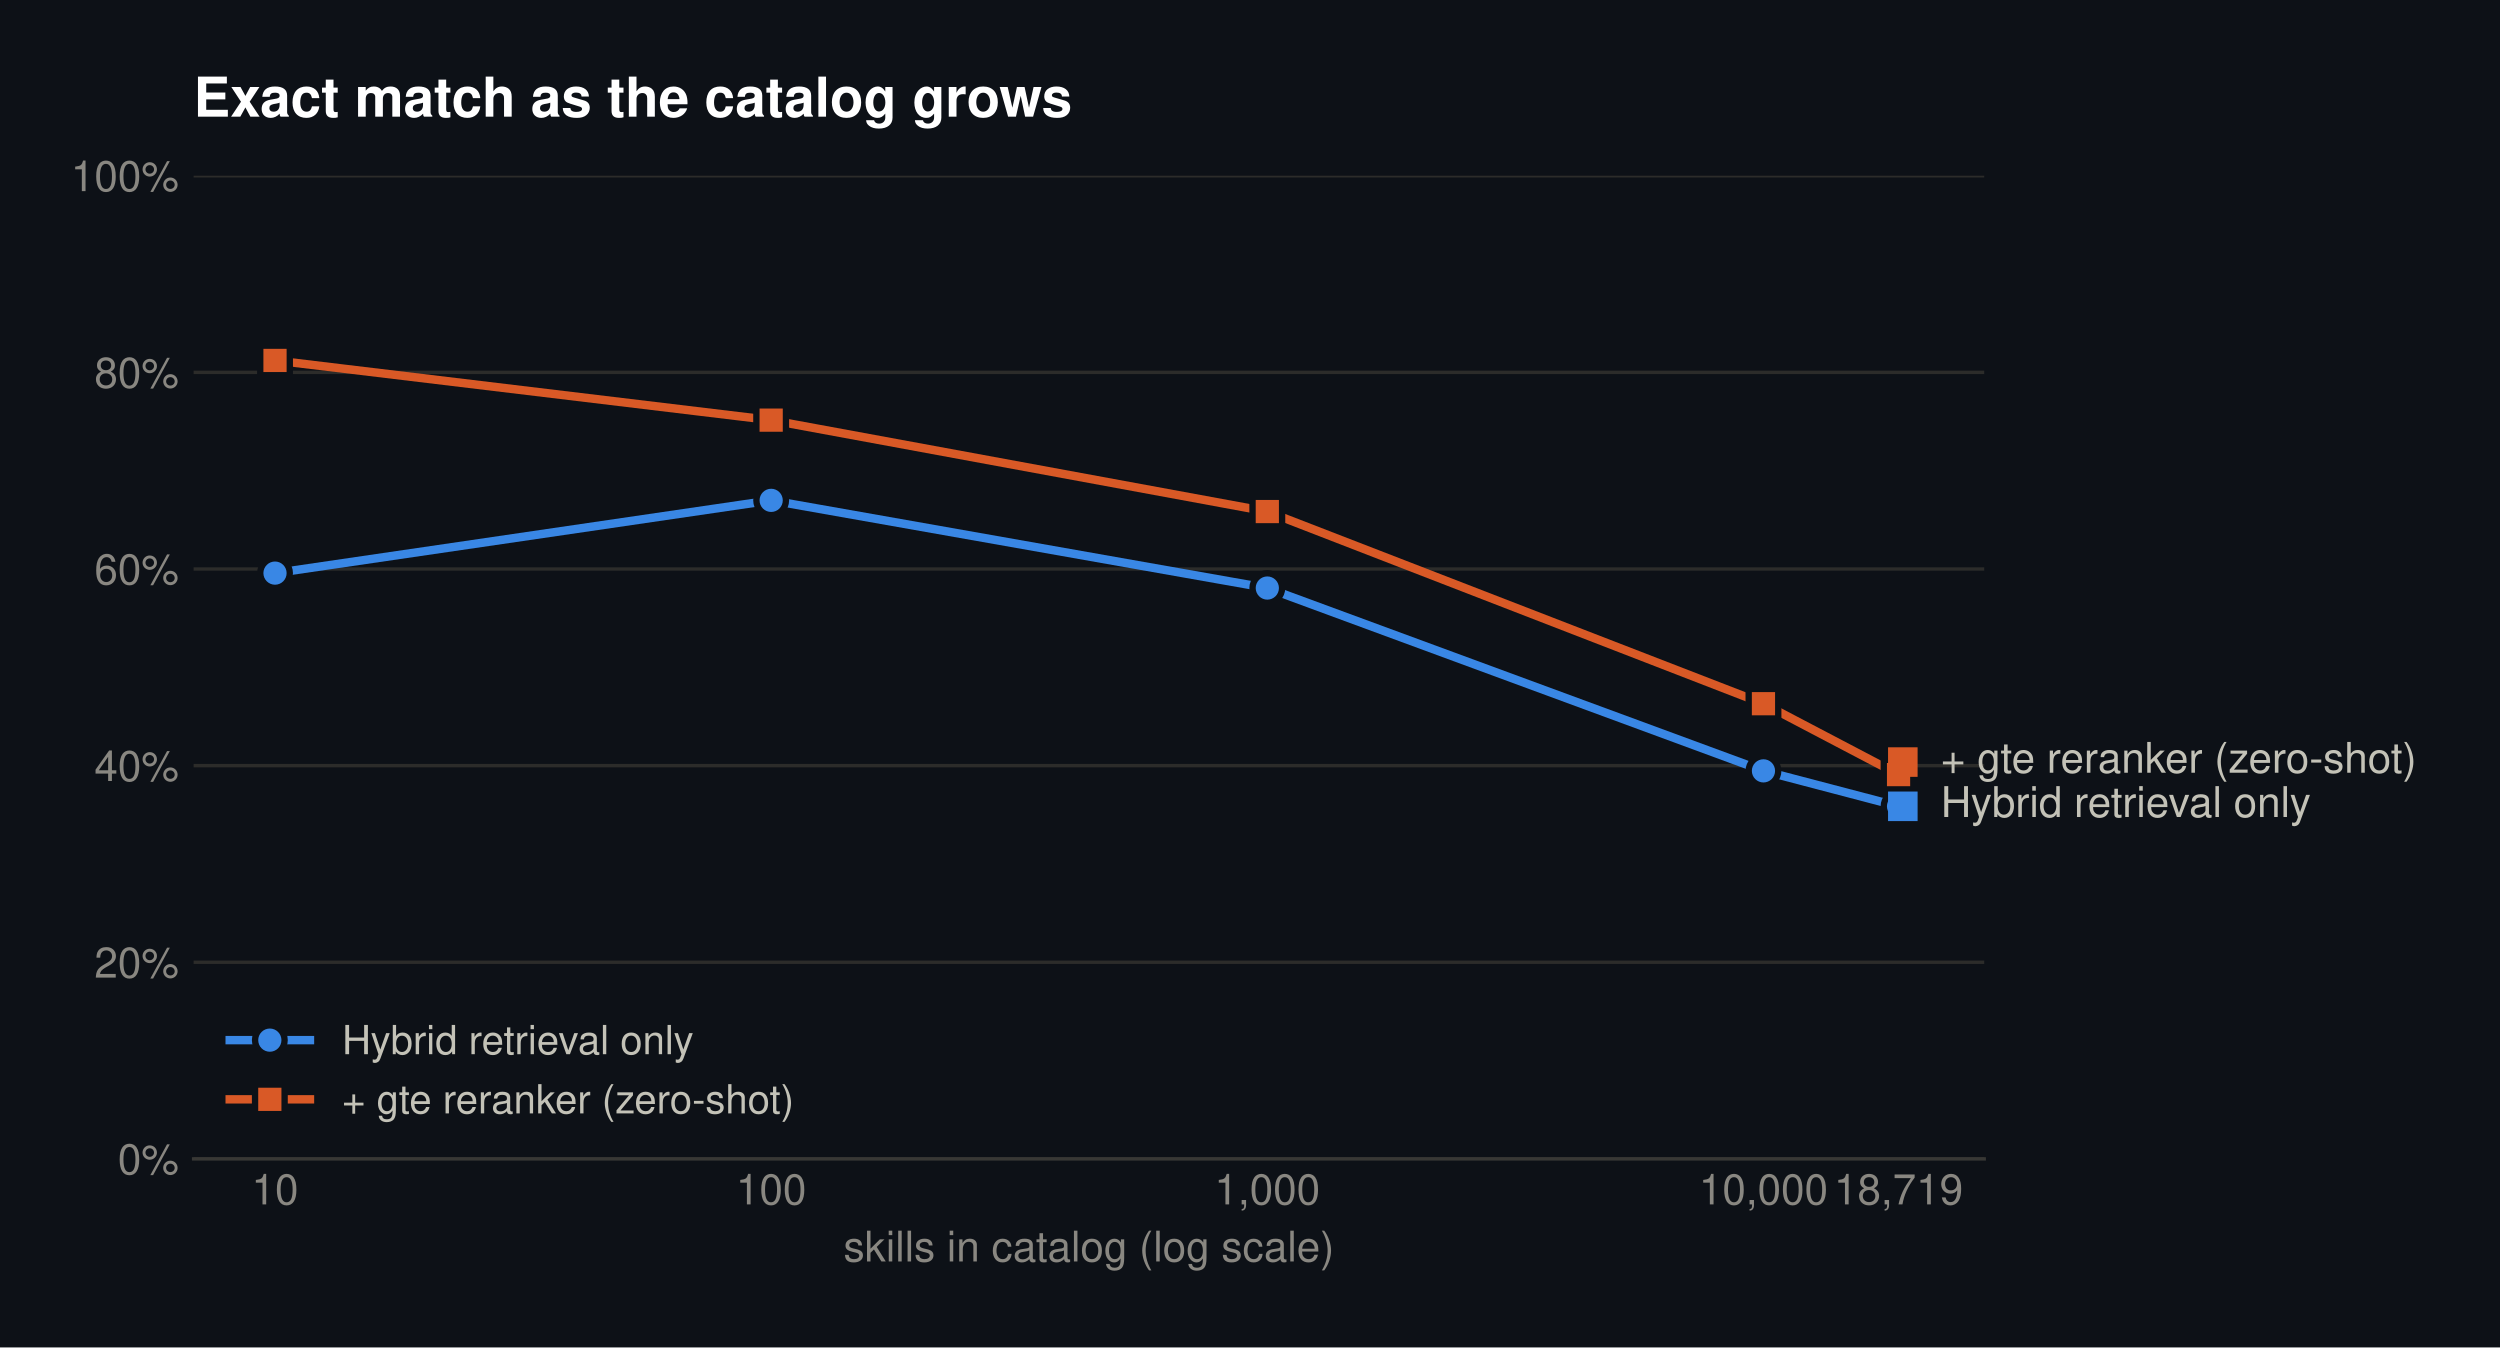
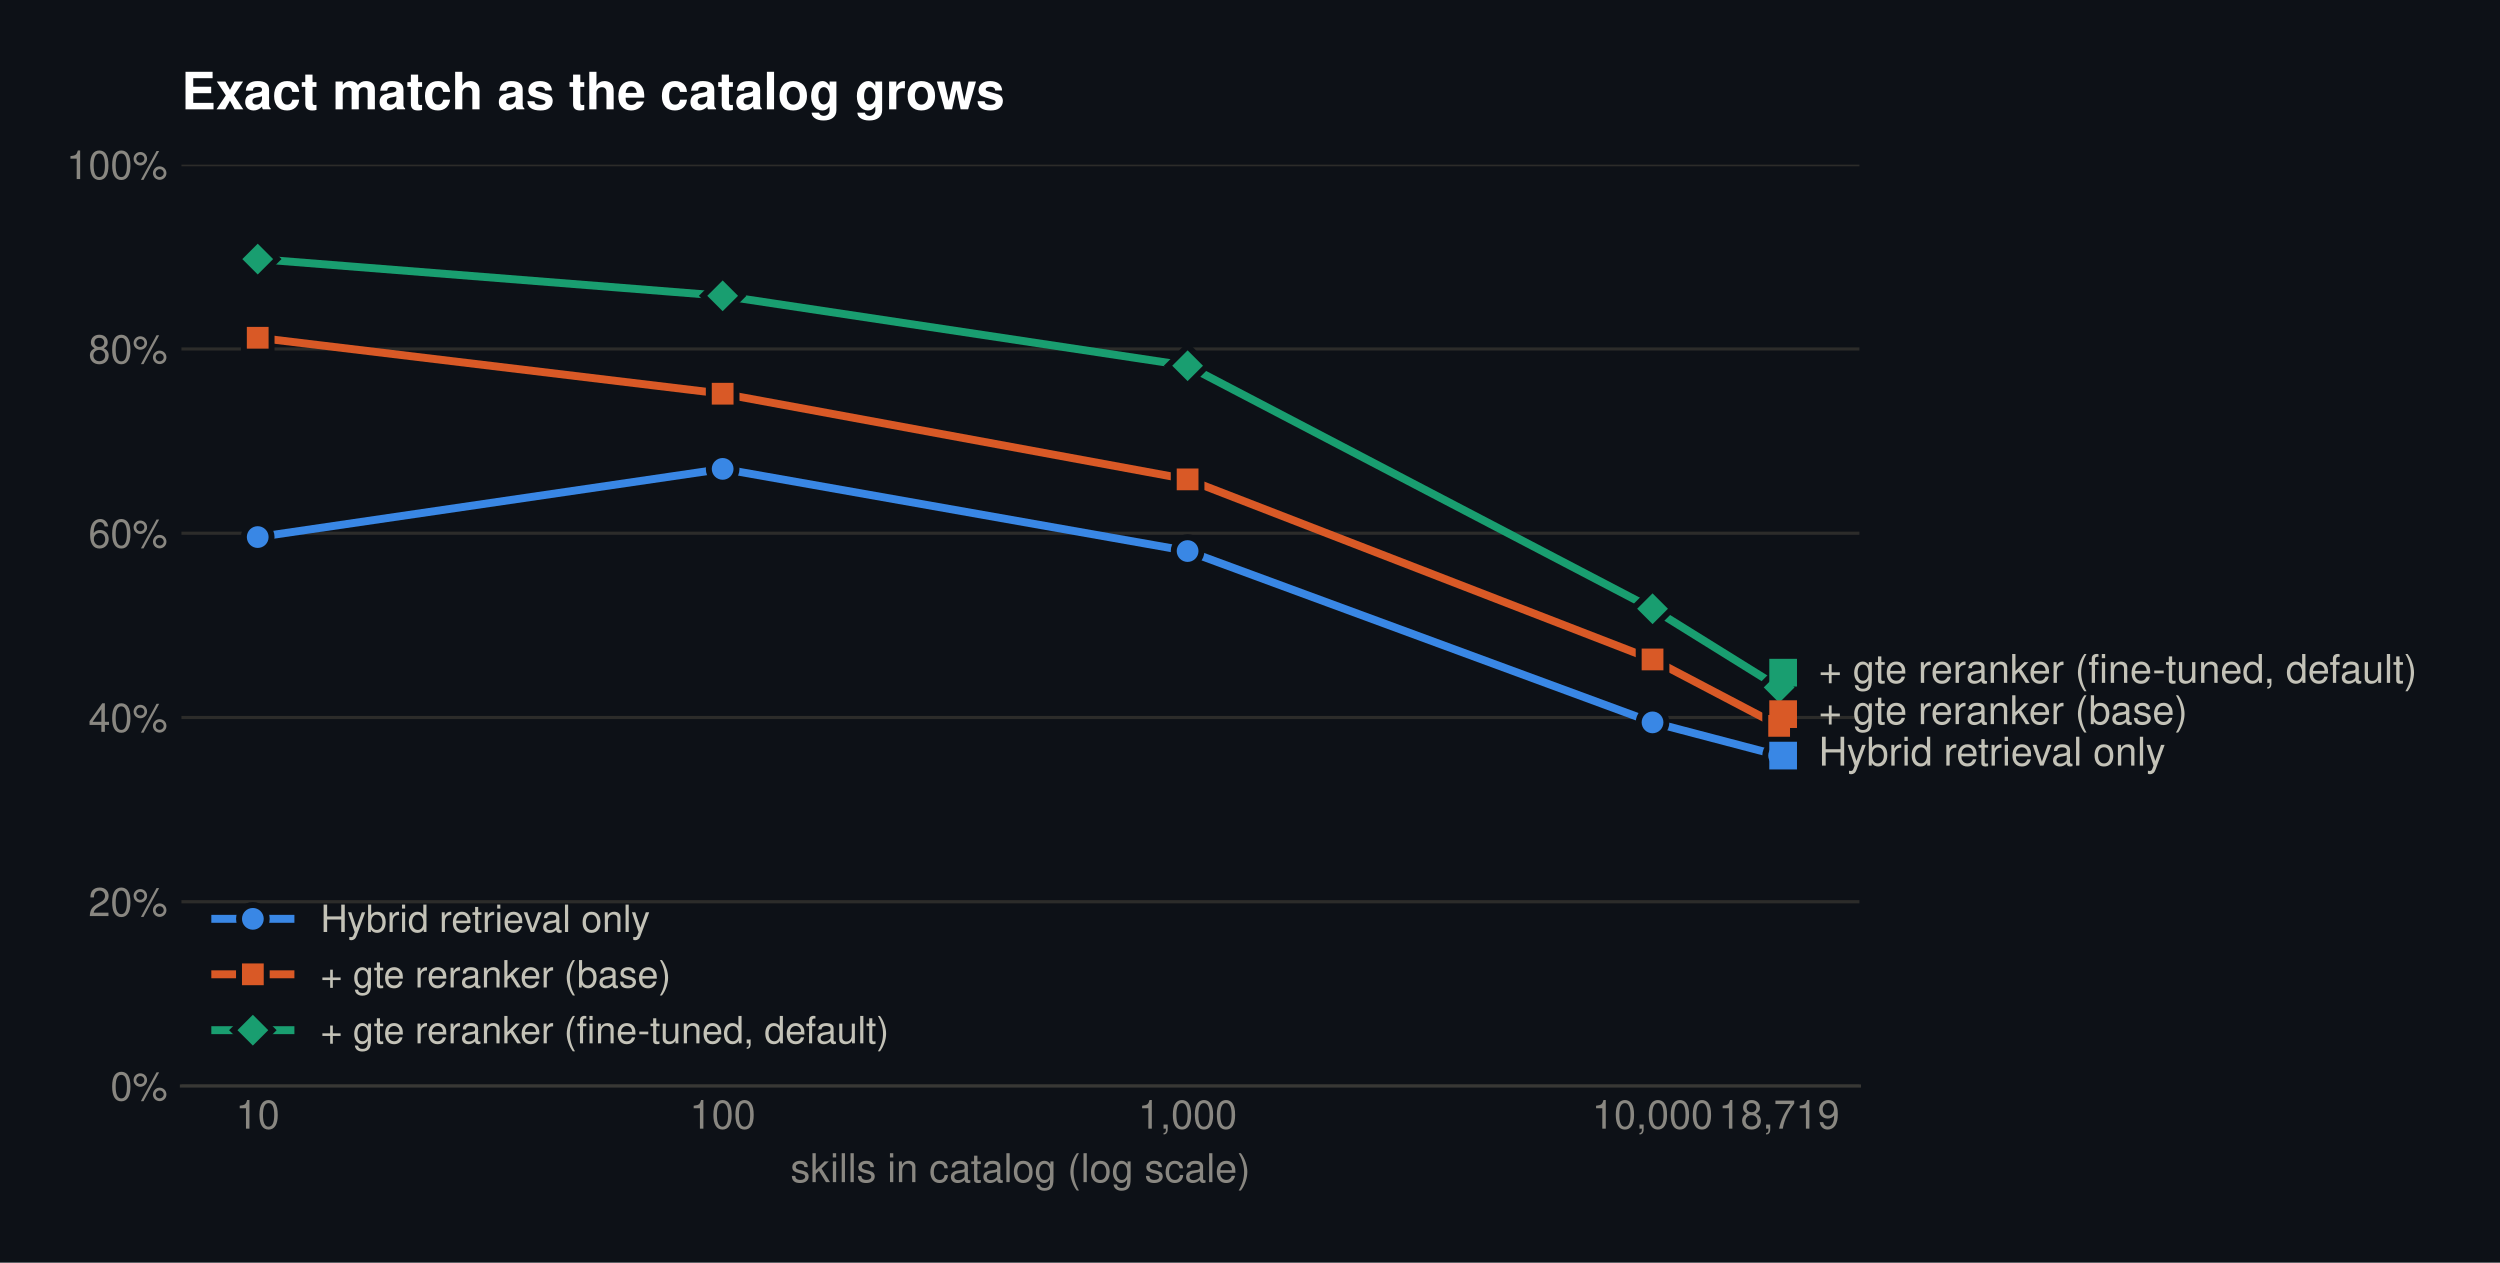
- <svg xmlns="http://www.w3.org/2000/svg" xmlns:xlink="http://www.w3.org/1999/xlink" width="592.093pt" height="319.113pt" viewBox="0 0 592.093 319.113" version="1.1">
+ <svg xmlns="http://www.w3.org/2000/svg" xmlns:xlink="http://www.w3.org/1999/xlink" width="631.835pt" height="319.113pt" viewBox="0 0 631.835 319.113" version="1.1">
  <defs>
    <style type="text/css">*{stroke-linejoin: round; stroke-linecap: butt}</style>
  </defs>
  <g id="figure_1">
    <g id="patch_1">
-       <path d="M 0 319.113  L 592.093 319.113  L 592.093 0  L 0 0  z " style="fill: #0d1117" />
+       <path d="M 0 319.113  L 631.835 319.113  L 631.835 0  L 0 0  z " style="fill: #0d1117" />
    </g>
    <g id="axes_1">
      <g id="patch_2">
        <path d="M 45.856 274.472  L 469.936 274.472  L 469.936 41.624  L 45.856 41.624  z " style="fill: #0d1117" />
      </g>
      <g id="matplotlib.axis_1">
        <g id="xtick_1">
          <g id="line2d_1" />
          <g id="text_1">
            <text style="font-size: 10px; font-family: 'Segoe UI', 'Helvetica', 'Arial', 'DejaVu Sans'; text-anchor: middle; fill: #898781" x="65.133" y="285.252" transform="rotate(-0 65.13261 285.2523)">10</text>
          </g>
        </g>
        <g id="xtick_2">
          <g id="line2d_2" />
          <g id="text_2">
            <text style="font-size: 10px; font-family: 'Segoe UI', 'Helvetica', 'Arial', 'DejaVu Sans'; text-anchor: middle; fill: #898781" x="182.64" y="285.252" transform="rotate(-0 182.6398 285.2523)">100</text>
          </g>
        </g>
        <g id="xtick_3">
          <g id="line2d_3" />
          <g id="text_3">
            <text style="font-size: 10px; font-family: 'Segoe UI', 'Helvetica', 'Arial', 'DejaVu Sans'; text-anchor: middle; fill: #898781" x="300.147" y="285.252" transform="rotate(-0 300.147 285.2523)">1,000</text>
          </g>
        </g>
        <g id="xtick_4">
          <g id="line2d_4" />
          <g id="text_4">
            <text style="font-size: 10px; font-family: 'Segoe UI', 'Helvetica', 'Arial', 'DejaVu Sans'; text-anchor: middle; fill: #898781" x="417.654" y="285.252" transform="rotate(-0 417.6541 285.2523)">10,000</text>
          </g>
        </g>
        <g id="xtick_5">
          <g id="line2d_5" />
          <g id="text_5">
            <text style="font-size: 10px; font-family: 'Segoe UI', 'Helvetica', 'Arial', 'DejaVu Sans'; text-anchor: middle; fill: #898781" x="449.649" y="285.252" transform="rotate(-0 449.6493 285.2523)">18,719</text>
          </g>
        </g>
        <g id="text_6">
          <text style="font-size: 10px; font-family: 'Segoe UI', 'Helvetica', 'Arial', 'DejaVu Sans'; text-anchor: middle; fill: #898781" x="257.896" y="298.76" transform="rotate(-0 257.8963 298.76)">skills in catalog (log scale)</text>
        </g>
      </g>
      <g id="matplotlib.axis_2">
        <g id="ytick_1">
          <g id="line2d_6">
-             <path d="M 45.856 274.472  L 469.936 274.472  " clip-path="url(#p7b8f7ba943)" style="fill: none; stroke: #2c2c2a; stroke-width: 0.8; stroke-linecap: square" />
+             <path d="M 45.856 274.472  L 469.936 274.472  " clip-path="url(#pb6c0f81f18)" style="fill: none; stroke: #2c2c2a; stroke-width: 0.8; stroke-linecap: square" />
          </g>
          <g id="line2d_7" />
          <g id="text_7">
            <text style="font-size: 10px; font-family: 'Segoe UI', 'Helvetica', 'Arial', 'DejaVu Sans'; text-anchor: end; fill: #898781" x="42.356" y="278.112" transform="rotate(-0 42.35625 278.1122)">0%</text>
          </g>
        </g>
        <g id="ytick_2">
          <g id="line2d_8">
-             <path d="M 45.856 227.902  L 469.936 227.902  " clip-path="url(#p7b8f7ba943)" style="fill: none; stroke: #2c2c2a; stroke-width: 0.8; stroke-linecap: square" />
+             <path d="M 45.856 227.902  L 469.936 227.902  " clip-path="url(#pb6c0f81f18)" style="fill: none; stroke: #2c2c2a; stroke-width: 0.8; stroke-linecap: square" />
          </g>
          <g id="line2d_9" />
          <g id="text_8">
            <text style="font-size: 10px; font-family: 'Segoe UI', 'Helvetica', 'Arial', 'DejaVu Sans'; text-anchor: end; fill: #898781" x="42.356" y="231.543" transform="rotate(-0 42.35625 231.5426)">20%</text>
          </g>
        </g>
        <g id="ytick_3">
          <g id="line2d_10">
-             <path d="M 45.856 181.333  L 469.936 181.333  " clip-path="url(#p7b8f7ba943)" style="fill: none; stroke: #2c2c2a; stroke-width: 0.8; stroke-linecap: square" />
+             <path d="M 45.856 181.333  L 469.936 181.333  " clip-path="url(#pb6c0f81f18)" style="fill: none; stroke: #2c2c2a; stroke-width: 0.8; stroke-linecap: square" />
          </g>
          <g id="line2d_11" />
          <g id="text_9">
            <text style="font-size: 10px; font-family: 'Segoe UI', 'Helvetica', 'Arial', 'DejaVu Sans'; text-anchor: end; fill: #898781" x="42.356" y="184.973" transform="rotate(-0 42.35625 184.973)">40%</text>
          </g>
        </g>
        <g id="ytick_4">
          <g id="line2d_12">
-             <path d="M 45.856 134.763  L 469.936 134.763  " clip-path="url(#p7b8f7ba943)" style="fill: none; stroke: #2c2c2a; stroke-width: 0.8; stroke-linecap: square" />
+             <path d="M 45.856 134.763  L 469.936 134.763  " clip-path="url(#pb6c0f81f18)" style="fill: none; stroke: #2c2c2a; stroke-width: 0.8; stroke-linecap: square" />
          </g>
          <g id="line2d_13" />
          <g id="text_10">
            <text style="font-size: 10px; font-family: 'Segoe UI', 'Helvetica', 'Arial', 'DejaVu Sans'; text-anchor: end; fill: #898781" x="42.356" y="138.403" transform="rotate(-0 42.35625 138.4034)">60%</text>
          </g>
        </g>
        <g id="ytick_5">
          <g id="line2d_14">
-             <path d="M 45.856 88.194  L 469.936 88.194  " clip-path="url(#p7b8f7ba943)" style="fill: none; stroke: #2c2c2a; stroke-width: 0.8; stroke-linecap: square" />
+             <path d="M 45.856 88.194  L 469.936 88.194  " clip-path="url(#pb6c0f81f18)" style="fill: none; stroke: #2c2c2a; stroke-width: 0.8; stroke-linecap: square" />
          </g>
          <g id="line2d_15" />
          <g id="text_11">
            <text style="font-size: 10px; font-family: 'Segoe UI', 'Helvetica', 'Arial', 'DejaVu Sans'; text-anchor: end; fill: #898781" x="42.356" y="91.834" transform="rotate(-0 42.35625 91.8338)">80%</text>
          </g>
        </g>
        <g id="ytick_6">
          <g id="line2d_16">
-             <path d="M 45.856 41.624  L 469.936 41.624  " clip-path="url(#p7b8f7ba943)" style="fill: none; stroke: #2c2c2a; stroke-width: 0.8; stroke-linecap: square" />
+             <path d="M 45.856 41.624  L 469.936 41.624  " clip-path="url(#pb6c0f81f18)" style="fill: none; stroke: #2c2c2a; stroke-width: 0.8; stroke-linecap: square" />
          </g>
          <g id="line2d_17" />
          <g id="text_12">
            <text style="font-size: 10px; font-family: 'Segoe UI', 'Helvetica', 'Arial', 'DejaVu Sans'; text-anchor: end; fill: #898781" x="42.356" y="45.264" transform="rotate(-0 42.35625 45.2642)">100%</text>
          </g>
        </g>
      </g>
      <g id="line2d_18">
-         <path d="M 65.133 135.735  L 182.64 118.504  L 300.147 139.27  L 417.654 182.57  L 449.649 190.965  " clip-path="url(#p7b8f7ba943)" style="fill: none; stroke: #3987e5; stroke-width: 2; stroke-linecap: square" />
-         <defs>
-           <path id="mb335d93422" d="M 0 3.5  C 0.928 3.5 1.819 3.131 2.475 2.475  C 3.131 1.819 3.5 0.928 3.5 0  C 3.5 -0.928 3.131 -1.819 2.475 -2.475  C 1.819 -3.131 0.928 -3.5 0 -3.5  C -0.928 -3.5 -1.819 -3.131 -2.475 -2.475  C -3.131 -1.819 -3.5 -0.928 -3.5 0  C -3.5 0.928 -3.131 1.819 -2.475 2.475  C -1.819 3.131 -0.928 3.5 0 3.5  z " style="stroke: #0d1117; stroke-width: 1.5" />
-         </defs>
-         <g clip-path="url(#p7b8f7ba943)">
-           <use xlink:href="#mb335d93422" x="65.133" y="135.735" style="fill: #3987e5; stroke: #0d1117; stroke-width: 1.5" />
-           <use xlink:href="#mb335d93422" x="182.64" y="118.504" style="fill: #3987e5; stroke: #0d1117; stroke-width: 1.5" />
-           <use xlink:href="#mb335d93422" x="300.147" y="139.27" style="fill: #3987e5; stroke: #0d1117; stroke-width: 1.5" />
-           <use xlink:href="#mb335d93422" x="417.654" y="182.57" style="fill: #3987e5; stroke: #0d1117; stroke-width: 1.5" />
-           <use xlink:href="#mb335d93422" x="449.649" y="190.965" style="fill: #3987e5; stroke: #0d1117; stroke-width: 1.5" />
+         <path d="M 65.133 135.735  L 182.64 118.504  L 300.147 139.27  L 417.654 182.57  L 449.649 190.965  " clip-path="url(#pb6c0f81f18)" style="fill: none; stroke: #3987e5; stroke-width: 2; stroke-linecap: square" />
+         <defs>
+           <path id="mea16e75050" d="M 0 3.5  C 0.928 3.5 1.819 3.131 2.475 2.475  C 3.131 1.819 3.5 0.928 3.5 0  C 3.5 -0.928 3.131 -1.819 2.475 -2.475  C 1.819 -3.131 0.928 -3.5 0 -3.5  C -0.928 -3.5 -1.819 -3.131 -2.475 -2.475  C -3.131 -1.819 -3.5 -0.928 -3.5 0  C -3.5 0.928 -3.131 1.819 -2.475 2.475  C -1.819 3.131 -0.928 3.5 0 3.5  z " style="stroke: #0d1117; stroke-width: 1.5" />
+         </defs>
+         <g clip-path="url(#pb6c0f81f18)">
+           <use xlink:href="#mea16e75050" x="65.133" y="135.735" style="fill: #3987e5; stroke: #0d1117; stroke-width: 1.5" />
+           <use xlink:href="#mea16e75050" x="182.64" y="118.504" style="fill: #3987e5; stroke: #0d1117; stroke-width: 1.5" />
+           <use xlink:href="#mea16e75050" x="300.147" y="139.27" style="fill: #3987e5; stroke: #0d1117; stroke-width: 1.5" />
+           <use xlink:href="#mea16e75050" x="417.654" y="182.57" style="fill: #3987e5; stroke: #0d1117; stroke-width: 1.5" />
+           <use xlink:href="#mea16e75050" x="449.649" y="190.965" style="fill: #3987e5; stroke: #0d1117; stroke-width: 1.5" />
        </g>
      </g>
      <g id="line2d_19">
-         <path d="M 65.133 85.366  L 182.64 99.505  L 300.147 121.155  L 417.654 166.664  L 449.649 183.454  " clip-path="url(#p7b8f7ba943)" style="fill: none; stroke: #d95926; stroke-width: 2; stroke-linecap: square" />
-         <defs>
-           <path id="m700135b2e0" d="M -3.5 3.5  L 3.5 3.5  L 3.5 -3.5  L -3.5 -3.5  z " style="stroke: #0d1117; stroke-width: 1.5; stroke-linejoin: miter" />
-         </defs>
-         <g clip-path="url(#p7b8f7ba943)">
-           <use xlink:href="#m700135b2e0" x="65.133" y="85.366" style="fill: #d95926; stroke: #0d1117; stroke-width: 1.5; stroke-linejoin: miter" />
-           <use xlink:href="#m700135b2e0" x="182.64" y="99.505" style="fill: #d95926; stroke: #0d1117; stroke-width: 1.5; stroke-linejoin: miter" />
-           <use xlink:href="#m700135b2e0" x="300.147" y="121.155" style="fill: #d95926; stroke: #0d1117; stroke-width: 1.5; stroke-linejoin: miter" />
-           <use xlink:href="#m700135b2e0" x="417.654" y="166.664" style="fill: #d95926; stroke: #0d1117; stroke-width: 1.5; stroke-linejoin: miter" />
-           <use xlink:href="#m700135b2e0" x="449.649" y="183.454" style="fill: #d95926; stroke: #0d1117; stroke-width: 1.5; stroke-linejoin: miter" />
+         <path d="M 65.133 85.366  L 182.64 99.505  L 300.147 121.155  L 417.654 166.664  L 449.649 183.454  " clip-path="url(#pb6c0f81f18)" style="fill: none; stroke: #d95926; stroke-width: 2; stroke-linecap: square" />
+         <defs>
+           <path id="ma95f49f56a" d="M -3.5 3.5  L 3.5 3.5  L 3.5 -3.5  L -3.5 -3.5  z " style="stroke: #0d1117; stroke-width: 1.5; stroke-linejoin: miter" />
+         </defs>
+         <g clip-path="url(#pb6c0f81f18)">
+           <use xlink:href="#ma95f49f56a" x="65.133" y="85.366" style="fill: #d95926; stroke: #0d1117; stroke-width: 1.5; stroke-linejoin: miter" />
+           <use xlink:href="#ma95f49f56a" x="182.64" y="99.505" style="fill: #d95926; stroke: #0d1117; stroke-width: 1.5; stroke-linejoin: miter" />
+           <use xlink:href="#ma95f49f56a" x="300.147" y="121.155" style="fill: #d95926; stroke: #0d1117; stroke-width: 1.5; stroke-linejoin: miter" />
+           <use xlink:href="#ma95f49f56a" x="417.654" y="166.664" style="fill: #d95926; stroke: #0d1117; stroke-width: 1.5; stroke-linejoin: miter" />
+           <use xlink:href="#ma95f49f56a" x="449.649" y="183.454" style="fill: #d95926; stroke: #0d1117; stroke-width: 1.5; stroke-linejoin: miter" />
        </g>
      </g>
      <g id="line2d_20">
+         <path d="M 65.133 65.483  L 182.64 74.762  L 300.147 92.435  L 417.654 153.851  L 449.649 173.733  " clip-path="url(#pb6c0f81f18)" style="fill: none; stroke: #199e70; stroke-width: 2; stroke-linecap: square" />
+         <defs>
+           <path id="m174ccde93c" d="M 0 4.95  L 4.95 0  L 0 -4.95  L -4.95 0  z " style="stroke: #0d1117; stroke-width: 1.5; stroke-linejoin: miter" />
+         </defs>
+         <g clip-path="url(#pb6c0f81f18)">
+           <use xlink:href="#m174ccde93c" x="65.133" y="65.483" style="fill: #199e70; stroke: #0d1117; stroke-width: 1.5; stroke-linejoin: miter" />
+           <use xlink:href="#m174ccde93c" x="182.64" y="74.762" style="fill: #199e70; stroke: #0d1117; stroke-width: 1.5; stroke-linejoin: miter" />
+           <use xlink:href="#m174ccde93c" x="300.147" y="92.435" style="fill: #199e70; stroke: #0d1117; stroke-width: 1.5; stroke-linejoin: miter" />
+           <use xlink:href="#m174ccde93c" x="417.654" y="153.851" style="fill: #199e70; stroke: #0d1117; stroke-width: 1.5; stroke-linejoin: miter" />
+           <use xlink:href="#m174ccde93c" x="449.649" y="173.733" style="fill: #199e70; stroke: #0d1117; stroke-width: 1.5; stroke-linejoin: miter" />
+         </g>
+       </g>
+       <g id="line2d_21">
        <path d="M 450.66 190.965  " style="fill: none; stroke: #3987e5; stroke-width: 1.5; stroke-linecap: square" />
        <defs>
-           <path id="m10ebaa367d" d="M -3 3  L 3 3  L 3 -3  L -3 -3  z " style="stroke: #3987e5; stroke-linejoin: miter" />
+           <path id="m65cd6d9742" d="M -3 3  L 3 3  L 3 -3  L -3 -3  z " style="stroke: #3987e5; stroke-linejoin: miter" />
        </defs>
        <g>
-           <use xlink:href="#m10ebaa367d" x="450.66" y="190.965" style="fill: #3987e5; stroke: #3987e5; stroke-linejoin: miter" />
-         </g>
-       </g>
-       <g id="line2d_21">
+           <use xlink:href="#m65cd6d9742" x="450.66" y="190.965" style="fill: #3987e5; stroke: #3987e5; stroke-linejoin: miter" />
+         </g>
+       </g>
+       <g id="line2d_22">
        <path d="M 450.66 180.487  " style="fill: none; stroke: #d95926; stroke-width: 1.5; stroke-linecap: square" />
        <defs>
-           <path id="mc75c6738e9" d="M -3 3  L 3 3  L 3 -3  L -3 -3  z " style="stroke: #d95926; stroke-linejoin: miter" />
+           <path id="mc888bd0d03" d="M -3 3  L 3 3  L 3 -3  L -3 -3  z " style="stroke: #d95926; stroke-linejoin: miter" />
        </defs>
        <g>
-           <use xlink:href="#mc75c6738e9" x="450.66" y="180.487" style="fill: #d95926; stroke: #d95926; stroke-linejoin: miter" />
+           <use xlink:href="#mc888bd0d03" x="450.66" y="180.487" style="fill: #d95926; stroke: #d95926; stroke-linejoin: miter" />
+         </g>
+       </g>
+       <g id="line2d_23">
+         <path d="M 450.66 170.009  " style="fill: none; stroke: #199e70; stroke-width: 1.5; stroke-linecap: square" />
+         <defs>
+           <path id="mc94cbfe6c7" d="M -3 3  L 3 3  L 3 -3  L -3 -3  z " style="stroke: #199e70; stroke-linejoin: miter" />
+         </defs>
+         <g>
+           <use xlink:href="#mc94cbfe6c7" x="450.66" y="170.009" style="fill: #199e70; stroke: #199e70; stroke-linejoin: miter" />
        </g>
      </g>
      <g id="patch_3">
        <path d="M 45.856 274.472  L 469.936 274.472  " style="fill: none; stroke: #383835; stroke-width: 0.8; stroke-linejoin: miter; stroke-linecap: square" />
      </g>
      <g id="text_13">
        <text style="font-size: 10px; font-family: 'Segoe UI', 'Helvetica', 'Arial', 'DejaVu Sans'; text-anchor: start; fill: #c3c2b7" x="459.649" y="193.49" transform="rotate(-0 459.6493 193.4899)">Hybrid retrieval only</text>
      </g>
      <g id="text_14">
-         <text style="font-size: 10px; font-family: 'Segoe UI', 'Helvetica', 'Arial', 'DejaVu Sans'; text-anchor: start; fill: #c3c2b7" x="459.649" y="183.012" transform="rotate(-0 459.6493 183.0117)">+ gte reranker (zero-shot)</text>
+         <text style="font-size: 10px; font-family: 'Segoe UI', 'Helvetica', 'Arial', 'DejaVu Sans'; text-anchor: start; fill: #c3c2b7" x="459.649" y="183.012" transform="rotate(-0 459.6493 183.0117)">+ gte reranker (base)</text>
      </g>
      <g id="text_15">
+         <text style="font-size: 10px; font-family: 'Segoe UI', 'Helvetica', 'Arial', 'DejaVu Sans'; text-anchor: start; fill: #c3c2b7" x="459.649" y="172.587" transform="rotate(-0 459.6493 172.5867)">+ gte reranker (fine-tuned, default)</text>
+       </g>
+       <g id="text_16">
        <text style="font-weight: 600; font-size: 13px; font-family: 'Segoe UI', 'Helvetica', 'Arial', 'DejaVu Sans'; text-anchor: start; fill: #ffffff" x="45.856" y="27.624" transform="rotate(-0 45.85625 27.62406)">Exact match as the catalog grows</text>
      </g>
      <g id="legend_1">
-         <g id="line2d_22">
-           <path d="M 54.406 246.343  L 63.906 246.343  L 73.406 246.343  " style="fill: none; stroke: #3987e5; stroke-width: 2; stroke-linecap: square" />
+         <g id="line2d_24">
+           <path d="M 54.406 232.224  L 63.906 232.224  L 73.406 232.224  " style="fill: none; stroke: #3987e5; stroke-width: 2; stroke-linecap: square" />
          <g>
-             <use xlink:href="#mb335d93422" x="63.906" y="246.343" style="fill: #3987e5; stroke: #0d1117; stroke-width: 1.5" />
-           </g>
-         </g>
-         <g id="text_16">
-           <text style="font-size: 9.5px; font-family: 'Segoe UI', 'Helvetica', 'Arial', 'DejaVu Sans'; text-anchor: start; fill: #c3c2b7" x="81.006" y="249.668" transform="rotate(-0 81.00625 249.6682)">Hybrid retrieval only</text>
-         </g>
-         <g id="line2d_23">
-           <path d="M 54.406 260.362  L 63.906 260.362  L 73.406 260.362  " style="fill: none; stroke: #d95926; stroke-width: 2; stroke-linecap: square" />
+             <use xlink:href="#mea16e75050" x="63.906" y="232.224" style="fill: #3987e5; stroke: #0d1117; stroke-width: 1.5" />
+           </g>
+         </g>
+         <g id="text_17">
+           <text style="font-size: 9.5px; font-family: 'Segoe UI', 'Helvetica', 'Arial', 'DejaVu Sans'; text-anchor: start; fill: #c3c2b7" x="81.006" y="235.549" transform="rotate(-0 81.00625 235.5488)">Hybrid retrieval only</text>
+         </g>
+         <g id="line2d_25">
+           <path d="M 54.406 246.242  L 63.906 246.242  L 73.406 246.242  " style="fill: none; stroke: #d95926; stroke-width: 2; stroke-linecap: square" />
          <g>
-             <use xlink:href="#m700135b2e0" x="63.906" y="260.362" style="fill: #d95926; stroke: #0d1117; stroke-width: 1.5; stroke-linejoin: miter" />
-           </g>
-         </g>
-         <g id="text_17">
-           <text style="font-size: 9.5px; font-family: 'Segoe UI', 'Helvetica', 'Arial', 'DejaVu Sans'; text-anchor: start; fill: #c3c2b7" x="81.006" y="263.687" transform="rotate(-0 81.00625 263.6866)">+ gte reranker (zero-shot)</text>
+             <use xlink:href="#ma95f49f56a" x="63.906" y="246.242" style="fill: #d95926; stroke: #0d1117; stroke-width: 1.5; stroke-linejoin: miter" />
+           </g>
+         </g>
+         <g id="text_18">
+           <text style="font-size: 9.5px; font-family: 'Segoe UI', 'Helvetica', 'Arial', 'DejaVu Sans'; text-anchor: start; fill: #c3c2b7" x="81.006" y="249.567" transform="rotate(-0 81.00625 249.5672)">+ gte reranker (base)</text>
+         </g>
+         <g id="line2d_26">
+           <path d="M 54.406 260.362  L 63.906 260.362  L 73.406 260.362  " style="fill: none; stroke: #199e70; stroke-width: 2; stroke-linecap: square" />
+           <g>
+             <use xlink:href="#m174ccde93c" x="63.906" y="260.362" style="fill: #199e70; stroke: #0d1117; stroke-width: 1.5; stroke-linejoin: miter" />
+           </g>
+         </g>
+         <g id="text_19">
+           <text style="font-size: 9.5px; font-family: 'Segoe UI', 'Helvetica', 'Arial', 'DejaVu Sans'; text-anchor: start; fill: #c3c2b7" x="81.006" y="263.687" transform="rotate(-0 81.00625 263.6866)">+ gte reranker (fine-tuned, default)</text>
        </g>
      </g>
    </g>
  </g>
  <defs>
-     <clipPath id="p7b8f7ba943">
+     <clipPath id="pb6c0f81f18">
      <rect x="45.856" y="41.624" width="424.08" height="232.848" />
    </clipPath>
  </defs>
</svg>
